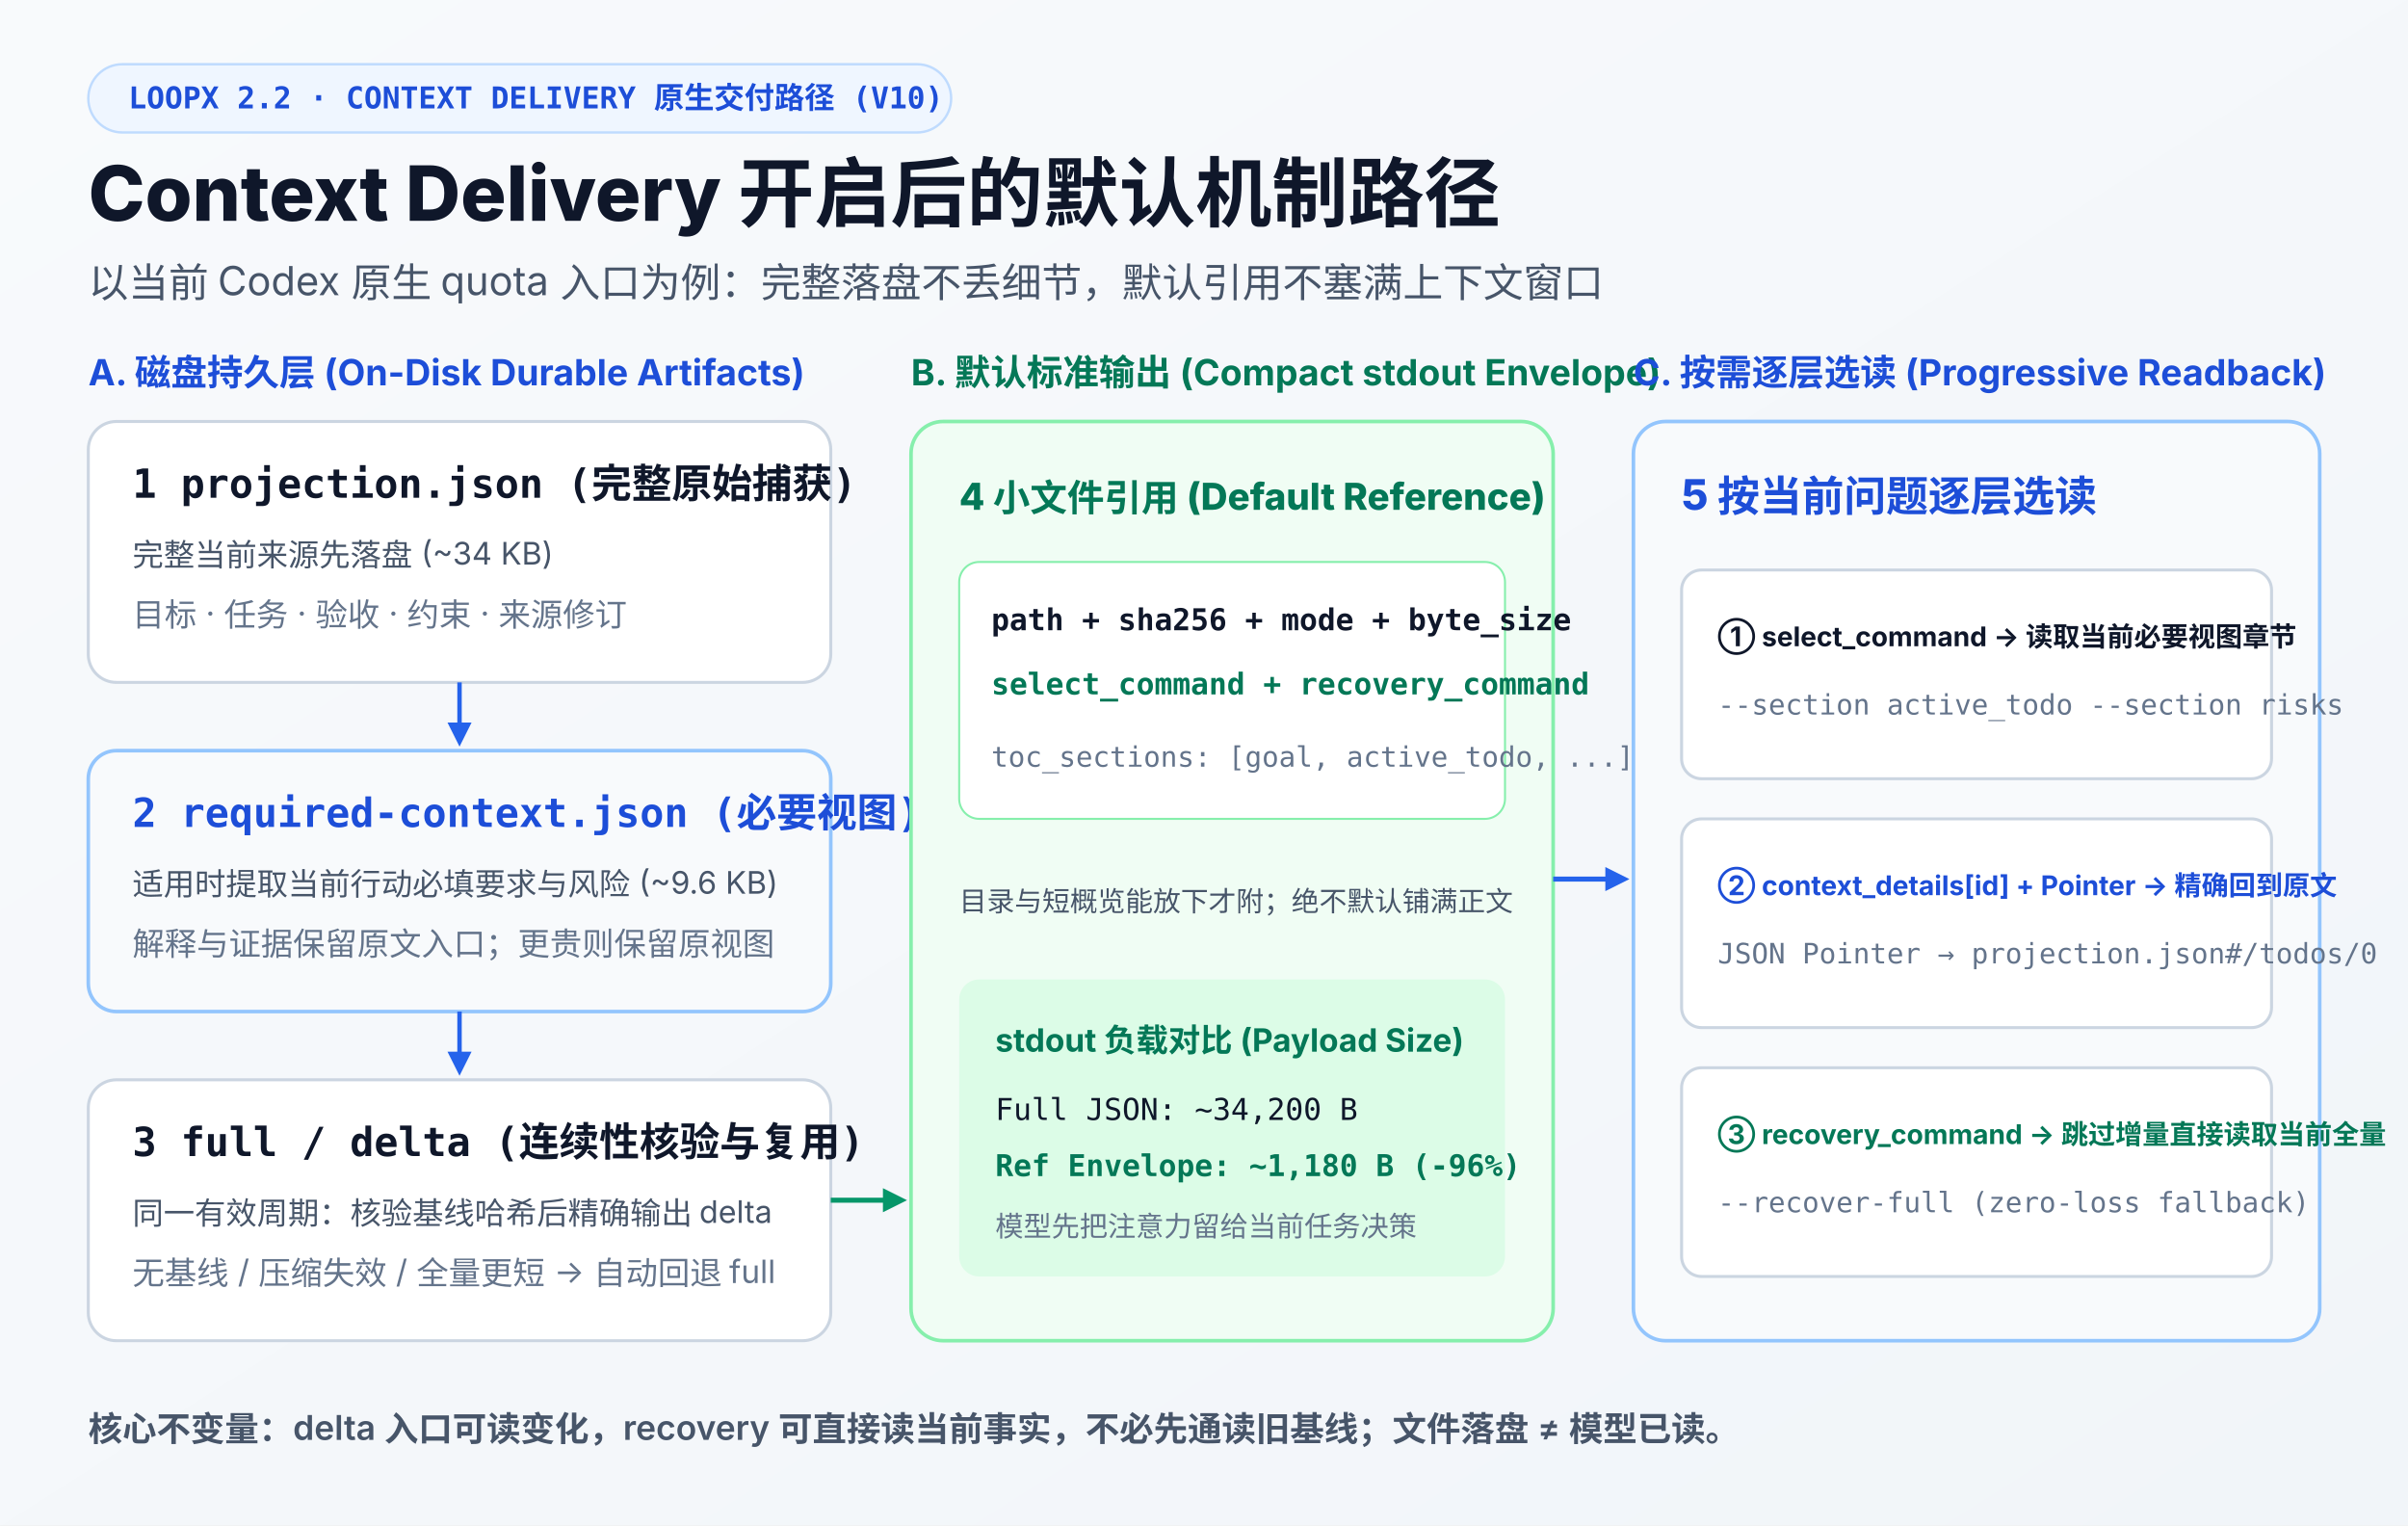
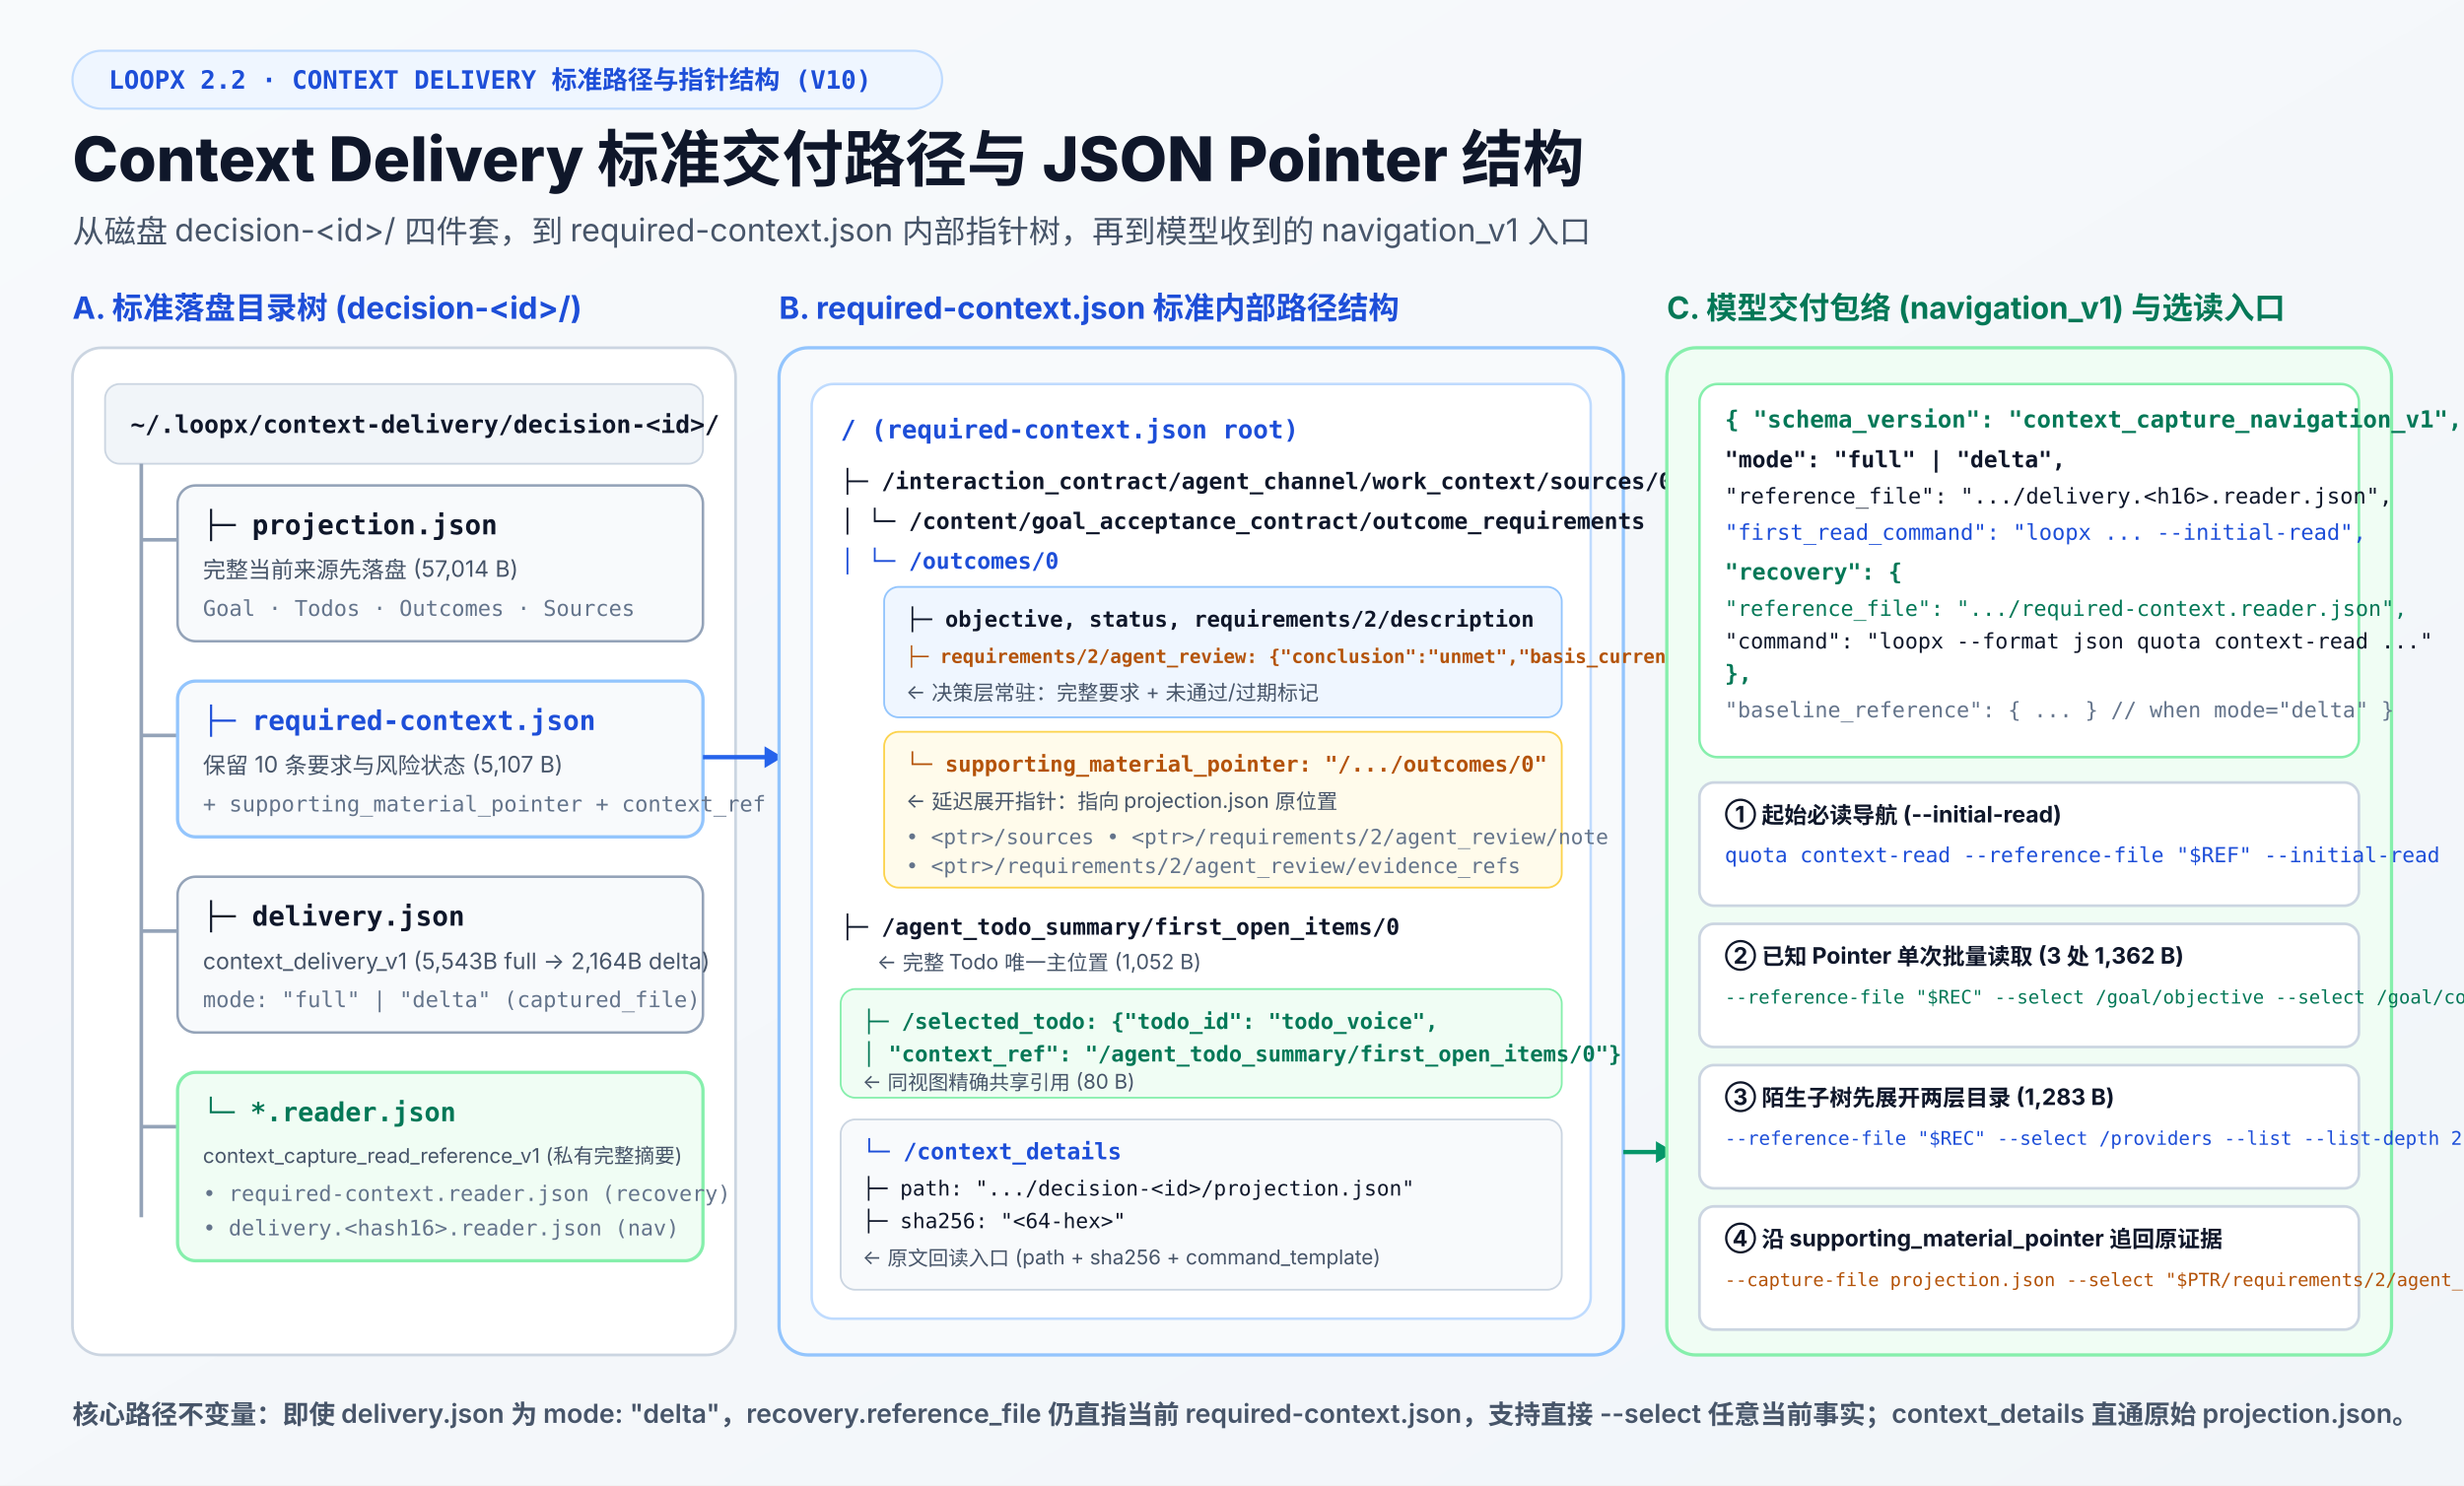
- <svg xmlns="http://www.w3.org/2000/svg" width="1200" height="760" viewBox="0 0 1200 760" role="img">
+ <svg xmlns="http://www.w3.org/2000/svg" width="1360" height="820" viewBox="0 0 1360 820" role="img">
  <style>
  text { font-family: -apple-system, BlinkMacSystemFont, 'Inter', 'PingFang SC', 'Hiragino Sans GB', 'Noto Sans CJK SC', sans-serif; fill: #0f172a; }
  .mono { font-family: 'SF Mono', 'JetBrains Mono', ui-monospace, Menlo, monospace; }
  .muted { fill: #475569; }
  .subtle { fill: #64748b; }
  .accent { fill: #1d4ed8; }
  .emerald { fill: #047857; }
  .amber { fill: #b45309; }
  .card { fill: #ffffff; stroke: #cbd5e1; stroke-width: 1.5; }
  .card-accent { fill: #f8fafc; stroke: #93c5fd; stroke-width: 1.8; }
  .card-emerald { fill: #f0fdf4; stroke: #86efac; stroke-width: 1.8; }
  .card-amber { fill: #fffbeb; stroke: #fcd34d; stroke-width: 1.8; }
  .pill { fill: #eff6ff; stroke: #bfdbfe; stroke-width: 1.2; }
  .divider { stroke: #e2e8f0; stroke-width: 1.5; }
</style>
  <defs>
    <linearGradient id="bgGrad" x1="0" y1="0" x2="1" y2="1">
      <stop offset="0%" stop-color="#f8fafc" />
      <stop offset="100%" stop-color="#f1f5f9" />
    </linearGradient>
    <linearGradient id="blueBar" x1="0" y1="0" x2="1" y2="0">
      <stop offset="0%" stop-color="#2563eb" />
      <stop offset="100%" stop-color="#1d4ed8" />
    </linearGradient>
    <linearGradient id="slateBar" x1="0" y1="0" x2="1" y2="0">
      <stop offset="0%" stop-color="#64748b" />
      <stop offset="100%" stop-color="#475569" />
    </linearGradient>
    <marker id="arrowBlue" markerWidth="10" markerHeight="10" refX="8" refY="5" orient="auto">
      <path d="M1,1 L9,5 L1,9 Z" fill="#2563eb" />
    </marker>
    <marker id="arrowSlate" markerWidth="10" markerHeight="10" refX="8" refY="5" orient="auto">
      <path d="M1,1 L9,5 L1,9 Z" fill="#64748b" />
    </marker>
  </defs>
-   <rect width="1200" height="760" fill="url(#bgGrad)" />
-   <rect x="44" y="32" width="430" height="34" rx="17" class="pill" />
-   <text x="64" y="54" font-size="15" font-weight="700" class="accent mono">LOOPX 2.2 · CONTEXT DELIVERY 原生交付路径 (V10)</text>
-   <text x="44" y="110" font-size="38" font-weight="800">Context Delivery 开启后的默认机制路径</text>
-   <text x="44" y="148" font-size="20" class="muted">以当前 Codex 原生 quota 入口为例：完整落盘不丢细节，默认引用不塞满上下文窗口</text>
-   <text x="44" y="192" font-size="18" font-weight="700" class="accent">A. 磁盘持久层 (On-Disk Durable Artifacts)</text>
-   <text x="454" y="192" font-size="18" font-weight="700" class="emerald">B. 默认标准输出 (Compact stdout Envelope)</text>
-   <text x="814" y="192" font-size="18" font-weight="700" class="accent">C. 按需逐层选读 (Progressive Readback)</text>
-   <rect x="44" y="210" width="370" height="130" rx="14" class="card" />
-   <text x="66" y="248" font-size="20" font-weight="700" class="mono">1  projection.json (完整原始捕获)</text>
-   <text x="66" y="282" font-size="15.5" class="muted">完整当前来源先落盘 (~34 KB)</text>
-   <text x="66" y="312" font-size="16" class="subtle">目标 · 任务 · 验收 · 约束 · 来源修订</text>
-   <line x1="229" y1="340" x2="229" y2="362" stroke="#2563eb" stroke-width="2.2" />
-   <polygon points="223,360 229,372 235,360" fill="#2563eb" />
-   <rect x="44" y="374" width="370" height="130" rx="14" class="card-accent" />
-   <text x="66" y="412" font-size="20" font-weight="700" class="accent mono">2  required-context.json (必要视图)</text>
-   <text x="66" y="446" font-size="15.5" class="muted">适用时提取当前行动必填要求与风险 (~9.6 KB)</text>
-   <text x="66" y="476" font-size="16" class="subtle">解释与证据保留原文入口；更贵则保留原视图</text>
-   <line x1="229" y1="504" x2="229" y2="526" stroke="#2563eb" stroke-width="2.2" />
-   <polygon points="223,524 229,536 235,524" fill="#2563eb" />
-   <rect x="44" y="538" width="370" height="130" rx="14" class="card" />
-   <text x="66" y="576" font-size="20" font-weight="700" class="mono">3  full / delta (连续性核验与复用)</text>
-   <text x="66" y="610" font-size="15.5" class="muted">同一有效周期：核验基线哈希后精确输出 delta</text>
-   <text x="66" y="640" font-size="16" class="subtle">无基线 / 压缩失效 / 全量更短 → 自动回退 full</text>
-   <line x1="414" y1="598" x2="442" y2="598" stroke="#059669" stroke-width="2.5" />
-   <polygon points="440,592 452,598 440,604" fill="#059669" />
-   <rect x="454" y="210" width="320" height="458" rx="16" class="card-emerald" />
-   <text x="478" y="254" font-size="18.5" font-weight="800" class="emerald">4  小文件引用 (Default Reference)</text>
-   <rect x="478" y="280" width="272" height="128" rx="10" fill="#ffffff" stroke="#86efac" />
-   <text x="494" y="314" font-size="15" font-weight="700" class="mono">path + sha256 + mode + byte_size</text>
-   <text x="494" y="346" font-size="15" font-weight="700" class="emerald mono">select_command + recovery_command</text>
-   <text x="494" y="382" font-size="14" class="subtle mono">toc_sections: [goal, active_todo, ...]</text>
-   <text x="478" y="454" font-size="13.8" class="muted">目录与短概览能放下才附；绝不默认铺满正文</text>
-   <rect x="478" y="488" width="272" height="148" rx="10" fill="#dcfce7" />
-   <text x="496" y="524" font-size="16" font-weight="700" class="emerald">stdout 负载对比 (Payload Size)</text>
-   <text x="496" y="558" font-size="15" class="mono">Full JSON:   ~34,200 B</text>
-   <text x="496" y="586" font-size="15" font-weight="700" class="emerald mono">Ref Envelope: ~1,180 B (-96%)</text>
-   <text x="496" y="616" font-size="14" class="subtle">模型先把注意力留给当前任务决策</text>
-   <line x1="774" y1="438" x2="802" y2="438" stroke="#2563eb" stroke-width="2.5" />
-   <polygon points="800,432 812,438 800,444" fill="#2563eb" />
-   <rect x="814" y="210" width="342" height="458" rx="16" class="card-accent" />
-   <text x="838" y="254" font-size="21" font-weight="800" class="accent">5  按当前问题逐层选读</text>
-   <rect x="838" y="284" width="294" height="104" rx="10" class="card" />
-   <text x="856" y="322" font-size="13.5" font-weight="700">① select_command → 读取当前必要视图章节</text>
-   <text x="856" y="356" font-size="14" class="subtle mono">--section active_todo --section risks</text>
-   <rect x="838" y="408" width="294" height="104" rx="10" class="card" />
-   <text x="856" y="446" font-size="13.5" font-weight="700" class="accent">② context_details[id] + Pointer → 精确回到原文</text>
-   <text x="856" y="480" font-size="14" class="subtle mono">JSON Pointer → projection.json#/todos/0</text>
-   <rect x="838" y="532" width="294" height="104" rx="10" class="card" />
-   <text x="856" y="570" font-size="13.5" font-weight="700" class="emerald">③ recovery_command → 跳过增量直接读取当前全量</text>
-   <text x="856" y="604" font-size="14" class="subtle mono">--recover-full (zero-loss fallback)</text>
-   <text x="44" y="718" font-size="17" font-weight="600" class="muted">核心不变量：delta 入口可读变化，recovery 可直接读当前事实，不必先通读旧基线；文件落盘 ≠ 模型已读。</text>
+   <rect width="1360" height="820" fill="url(#bgGrad)" />
+   <rect x="40" y="28" width="480" height="32" rx="16" class="pill" />
+   <text x="60" y="49" font-size="14" font-weight="700" class="accent mono">LOOPX 2.2 · CONTEXT DELIVERY 标准路径与指针结构 (V10)</text>
+   <text x="40" y="100" font-size="34" font-weight="800">Context Delivery 标准交付路径与 JSON Pointer 结构</text>
+   <text x="40" y="134" font-size="17.5" class="muted">从磁盘 decision-&lt;id&gt;/ 四件套，到 required-context.json 内部指针树，再到模型收到的 navigation_v1 入口</text>
+   <text x="40" y="176" font-size="17" font-weight="700" class="accent">A. 标准落盘目录树 (decision-&lt;id&gt;/)</text>
+   <text x="430" y="176" font-size="17" font-weight="700" class="accent">B. required-context.json 标准内部路径结构</text>
+   <text x="920" y="176" font-size="17" font-weight="700" class="emerald">C. 模型交付包络 (navigation_v1) 与选读入口</text>
+   <rect x="40" y="192" width="366" height="556" rx="16" class="card" />
+   <rect x="58" y="212" width="330" height="44" rx="8" fill="#f1f5f9" stroke="#cbd5e1" />
+   <text x="72" y="239" font-size="13.5" font-weight="700" class="mono">~/.loopx/context-delivery/decision-&lt;id&gt;/</text>
+   <line x1="78" y1="256" x2="78" y2="672" stroke="#94a3b8" stroke-width="2" />
+   <line x1="78" y1="298" x2="98" y2="298" stroke="#94a3b8" stroke-width="2" />
+   <line x1="78" y1="406" x2="98" y2="406" stroke="#94a3b8" stroke-width="2" />
+   <line x1="78" y1="514" x2="98" y2="514" stroke="#94a3b8" stroke-width="2" />
+   <line x1="78" y1="622" x2="98" y2="622" stroke="#94a3b8" stroke-width="2" />
+   <rect x="98" y="268" width="290" height="86" rx="10" fill="#f8fafc" stroke="#94a3b8" stroke-width="1.4" />
+   <text x="112" y="295" font-size="15" font-weight="700" class="mono">├─ projection.json</text>
+   <text x="112" y="319" font-size="12.5" class="muted">完整当前来源先落盘 (57,014 B)</text>
+   <text x="112" y="340" font-size="12" class="subtle mono">Goal · Todos · Outcomes · Sources</text>
+   <rect x="98" y="376" width="290" height="86" rx="10" class="card-accent" />
+   <text x="112" y="403" font-size="15" font-weight="700" class="accent mono">├─ required-context.json</text>
+   <text x="112" y="427" font-size="12.5" class="muted">保留 10 条要求与风险状态 (5,107 B)</text>
+   <text x="112" y="448" font-size="12" class="subtle mono">+ supporting_material_pointer + context_ref</text>
+   <rect x="98" y="484" width="290" height="86" rx="10" fill="#f8fafc" stroke="#94a3b8" stroke-width="1.4" />
+   <text x="112" y="511" font-size="15" font-weight="700" class="mono">├─ delivery.json</text>
+   <text x="112" y="535" font-size="12.5" class="muted">context_delivery_v1 (5,543B full → 2,164B delta)</text>
+   <text x="112" y="556" font-size="12" class="subtle mono">mode: "full" | "delta" (captured_file)</text>
+   <rect x="98" y="592" width="290" height="104" rx="10" class="card-emerald" />
+   <text x="112" y="619" font-size="14.5" font-weight="700" class="emerald mono">└─ *.reader.json</text>
+   <text x="112" y="642" font-size="11.2" class="muted">context_capture_read_reference_v1 (私有完整摘要)</text>
+   <text x="112" y="663" font-size="11.8" class="subtle mono">• required-context.reader.json (recovery)</text>
+   <text x="112" y="682" font-size="11.8" class="subtle mono">• delivery.&lt;hash16&gt;.reader.json (nav)</text>
+   <line x1="388" y1="418" x2="424" y2="418" stroke="#2563eb" stroke-width="2.4" />
+   <polygon points="422,412 432,418 422,424" fill="#2563eb" />
+   <rect x="430" y="192" width="466" height="556" rx="16" class="card-accent" />
+   <rect x="448" y="212" width="430" height="516" rx="12" fill="#ffffff" stroke="#bfdbfe" stroke-width="1.4" />
+   <text x="464" y="242" font-size="14" font-weight="700" class="accent mono">/ (required-context.json root)</text>
+   <text x="464" y="270" font-size="12.5" font-weight="700" class="mono">├─ /interaction_contract/agent_channel/work_context/sources/0</text>
+   <text x="464" y="292" font-size="12.5" font-weight="700" class="mono">│  └─ /content/goal_acceptance_contract/outcome_requirements</text>
+   <text x="464" y="314" font-size="12.5" font-weight="700" class="accent mono">│     └─ /outcomes/0</text>
+   <rect x="488" y="324" width="374" height="72" rx="8" fill="#eff6ff" stroke="#93c5fd" />
+   <text x="500" y="346" font-size="12" font-weight="700" class="mono">├─ objective, status, requirements/2/description</text>
+   <text x="500" y="366" font-size="10.4" font-weight="700" class="amber mono">├─ requirements/2/agent_review: {"conclusion":"unmet","basis_current":false}</text>
+   <text x="500" y="386" font-size="11.5" class="muted">← 决策层常驻：完整要求 + 未通过/过期标记</text>
+   <rect x="488" y="404" width="374" height="86" rx="8" fill="#fffbeb" stroke="#fcd34d" />
+   <text x="500" y="426" font-size="12" font-weight="700" class="amber mono">└─ supporting_material_pointer: "/.../outcomes/0"</text>
+   <text x="500" y="446" font-size="11.5" class="muted">← 延迟展开指针：指向 projection.json 原位置</text>
+   <text x="500" y="466" font-size="11.5" class="subtle mono">   • &lt;ptr&gt;/sources   • &lt;ptr&gt;/requirements/2/agent_review/note</text>
+   <text x="500" y="482" font-size="11.5" class="subtle mono">   • &lt;ptr&gt;/requirements/2/agent_review/evidence_refs</text>
+   <text x="464" y="516" font-size="12.5" font-weight="700" class="mono">├─ /agent_todo_summary/first_open_items/0</text>
+   <text x="484" y="535" font-size="11.5" class="muted">← 完整 Todo 唯一主位置 (1,052 B)</text>
+   <rect x="464" y="546" width="398" height="60" rx="8" fill="#f0fdf4" stroke="#86efac" />
+   <text x="476" y="568" font-size="12" font-weight="700" class="emerald mono">├─ /selected_todo: {"todo_id": "todo_voice",</text>
+   <text x="476" y="586" font-size="12" font-weight="700" class="emerald mono">│    "context_ref": "/agent_todo_summary/first_open_items/0"}</text>
+   <text x="476" y="601" font-size="11.2" class="muted">← 同视图精确共享引用 (80 B)</text>
+   <rect x="464" y="618" width="398" height="94" rx="8" fill="#f8fafc" stroke="#cbd5e1" />
+   <text x="476" y="640" font-size="12.5" font-weight="700" class="accent mono">└─ /context_details</text>
+   <text x="476" y="660" font-size="11.5" class="mono">   ├─ path: ".../decision-&lt;id&gt;/projection.json"</text>
+   <text x="476" y="678" font-size="11.5" class="mono">   ├─ sha256: "&lt;64-hex&gt;"</text>
+   <text x="476" y="698" font-size="11.2" class="muted">   ← 原文回读入口 (path + sha256 + command_template)</text>
+   <line x1="896" y1="636" x2="916" y2="636" stroke="#059669" stroke-width="2.4" />
+   <polygon points="914,630 924,636 914,642" fill="#059669" />
+   <rect x="920" y="192" width="400" height="556" rx="16" class="card-emerald" />
+   <rect x="938" y="212" width="364" height="206" rx="10" fill="#ffffff" stroke="#86efac" stroke-width="1.4" />
+   <text x="952" y="236" font-size="13" font-weight="700" class="emerald mono">{ "schema_version": "context_capture_navigation_v1",</text>
+   <text x="952" y="258" font-size="12.5" font-weight="700" class="mono">  "mode": "full" | "delta",</text>
+   <text x="952" y="278" font-size="12" class="mono">  "reference_file": ".../delivery.&lt;h16&gt;.reader.json",</text>
+   <text x="952" y="298" font-size="12" class="accent mono">  "first_read_command": "loopx ... --initial-read",</text>
+   <text x="952" y="320" font-size="12.5" font-weight="700" class="emerald mono">  "recovery": {</text>
+   <text x="952" y="340" font-size="11.8" class="emerald mono">    "reference_file": ".../required-context.reader.json",</text>
+   <text x="952" y="358" font-size="11.8" class="mono">    "command": "loopx --format json quota context-read ..."</text>
+   <text x="952" y="376" font-size="12.5" font-weight="700" class="emerald mono">  },</text>
+   <text x="952" y="396" font-size="11.8" class="subtle mono">  "baseline_reference": { ... } // when mode="delta" }</text>
+   <rect x="938" y="432" width="364" height="68" rx="8" class="card" />
+   <text x="952" y="454" font-size="12.5" font-weight="700">① 起始必读导航 (--initial-read)</text>
+   <text x="952" y="476" font-size="11.5" class="accent mono">quota context-read --reference-file "$REF" --initial-read</text>
+   <rect x="938" y="510" width="364" height="68" rx="8" class="card" />
+   <text x="952" y="532" font-size="12.5" font-weight="700">② 已知 Pointer 单次批量读取 (3 处 1,362 B)</text>
+   <text x="952" y="554" font-size="10.3" class="emerald mono">--reference-file "$REC" --select /goal/objective --select /goal/constraints</text>
+   <rect x="938" y="588" width="364" height="68" rx="8" class="card" />
+   <text x="952" y="610" font-size="12.5" font-weight="700">③ 陌生子树先展开两层目录 (1,283 B)</text>
+   <text x="952" y="632" font-size="10.4" class="accent mono">--reference-file "$REC" --select /providers --list --list-depth 2</text>
+   <rect x="938" y="666" width="364" height="68" rx="8" class="card" />
+   <text x="952" y="688" font-size="12.5" font-weight="700">④ 沿 supporting_material_pointer 追回原证据</text>
+   <text x="952" y="710" font-size="10.1" class="amber mono">--capture-file projection.json --select "$PTR/requirements/2/agent_review/note"</text>
+   <text x="40" y="786" font-size="14.5" font-weight="600" class="muted">核心路径不变量：即使 delivery.json 为 mode: "delta"，recovery.reference_file 仍直指当前 required-context.json，支持直接 --select 任意当前事实；context_details 直通原始 projection.json。</text>
</svg>
